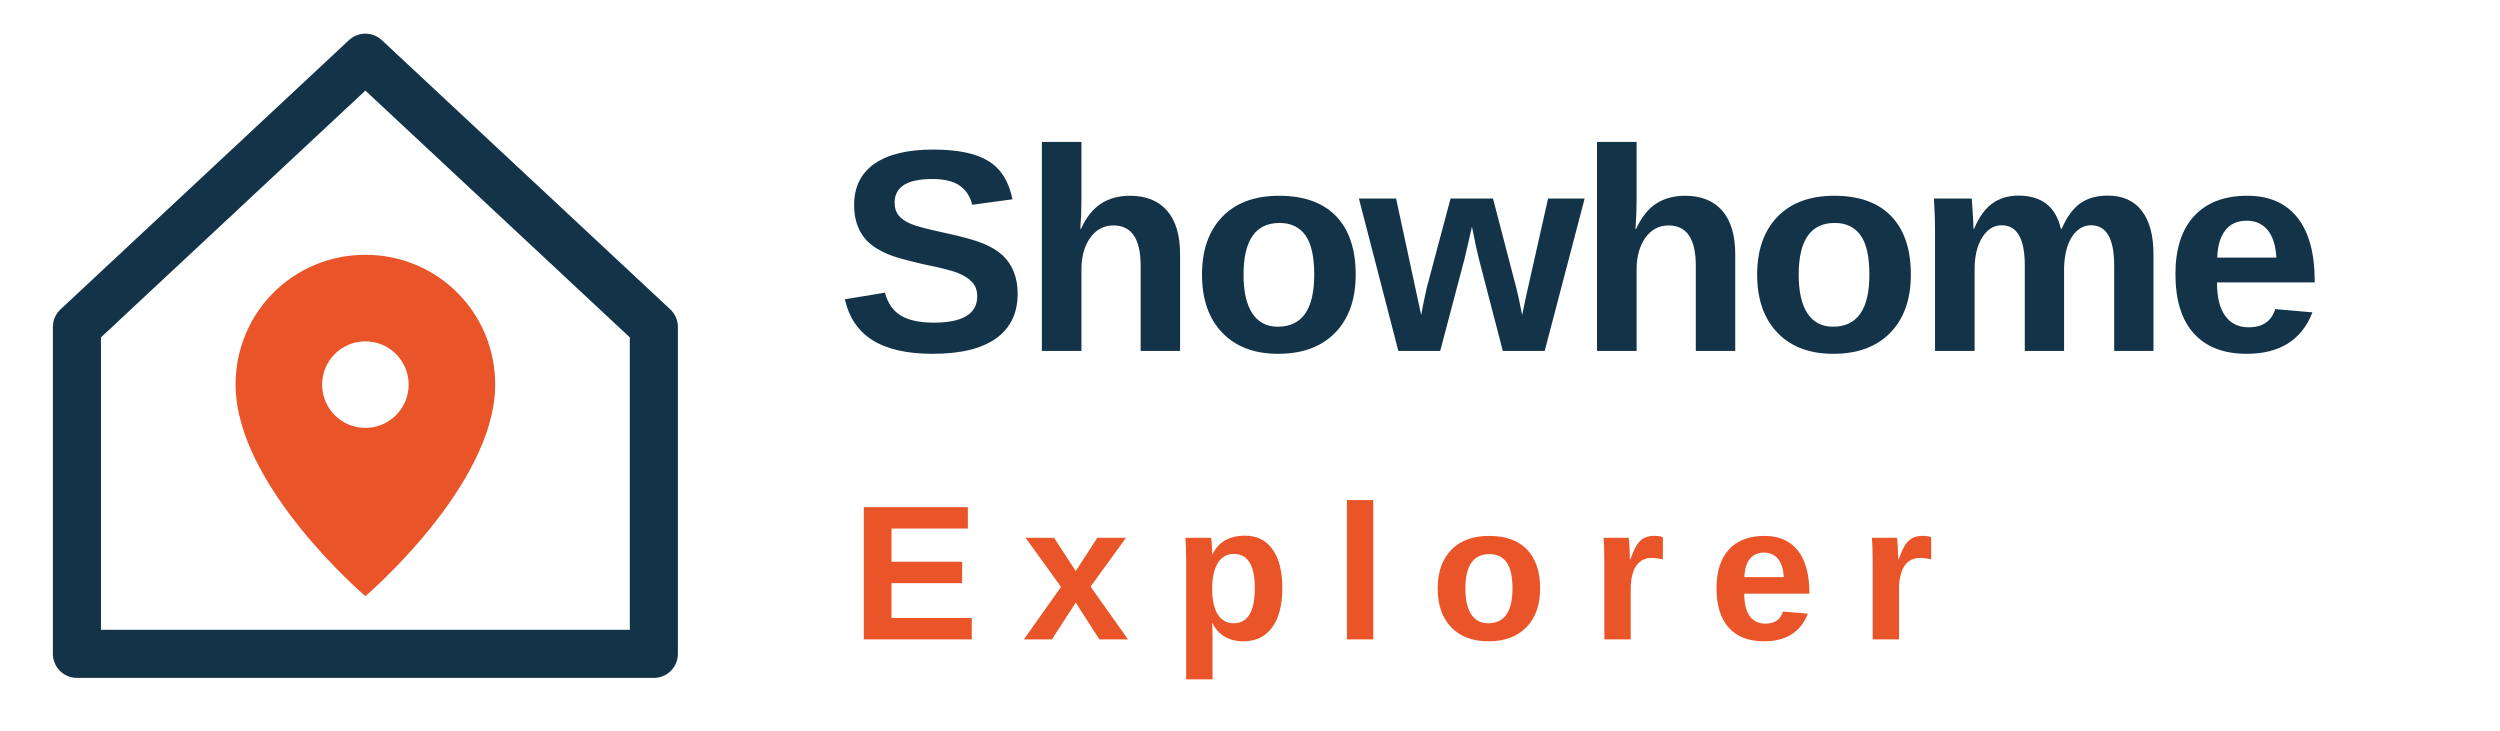
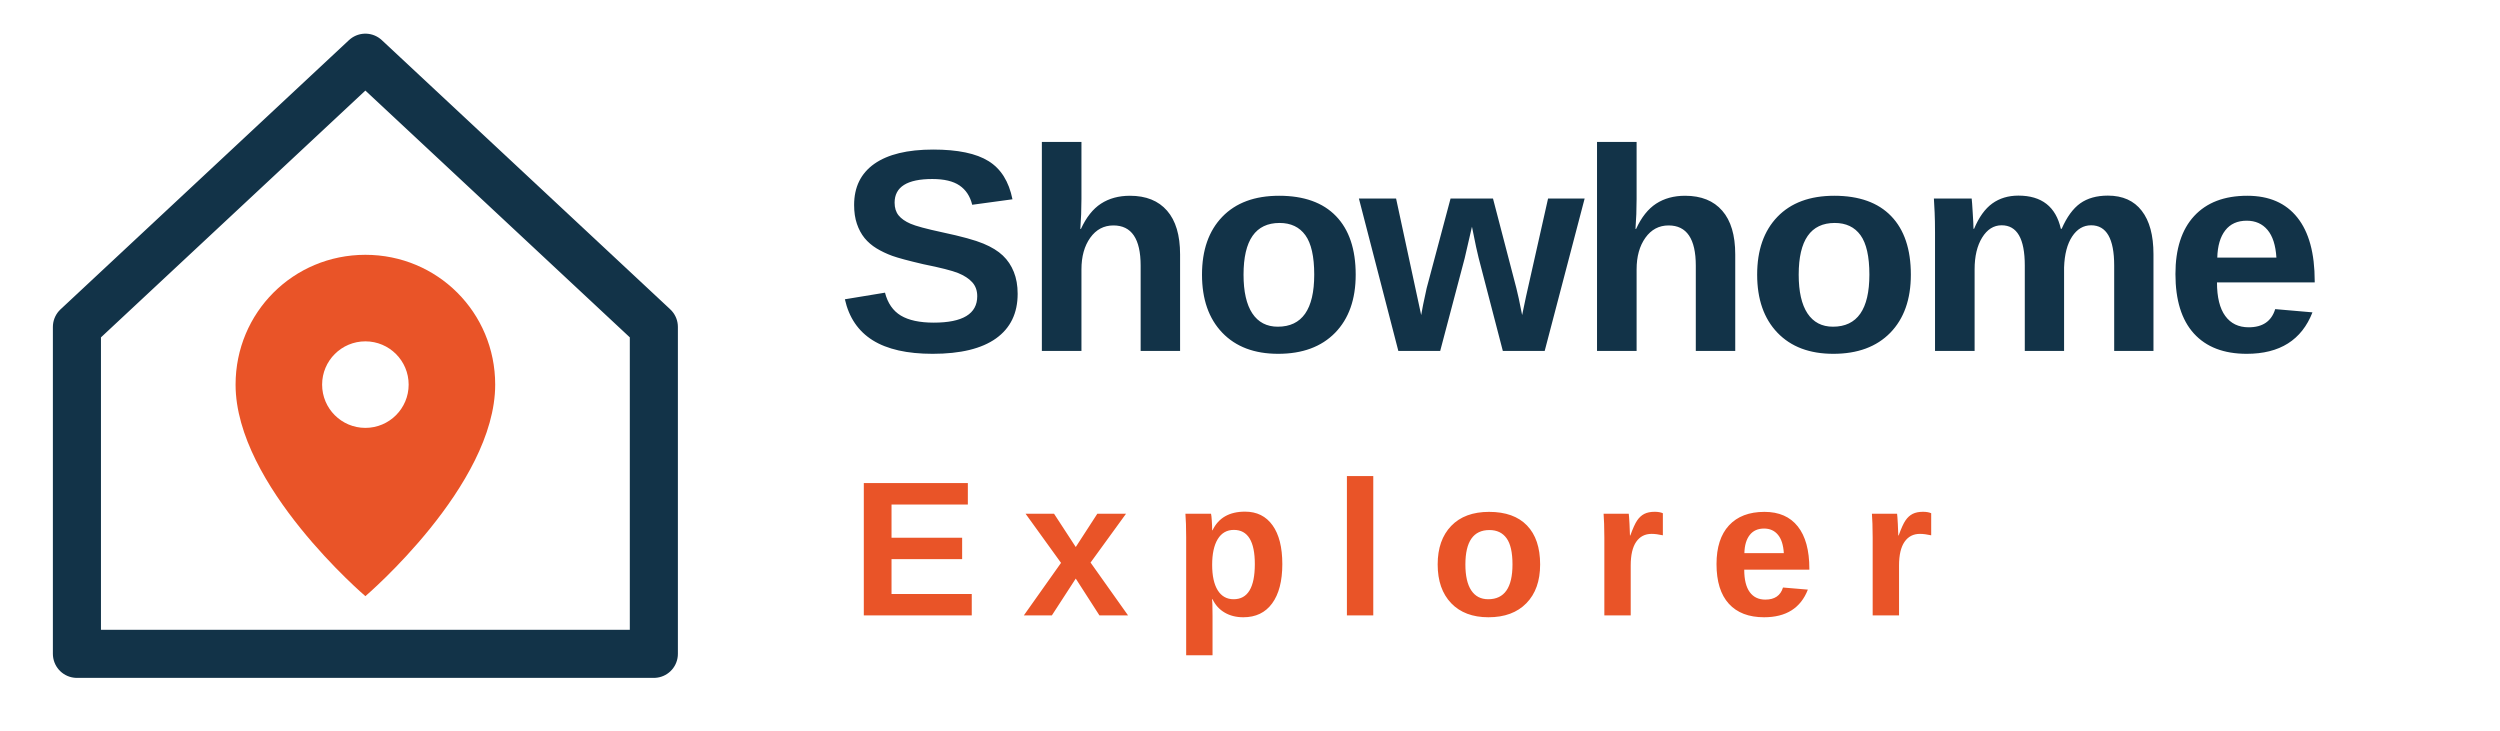
<svg xmlns="http://www.w3.org/2000/svg" width="520" height="152" viewBox="0 0 520 152" role="img" aria-labelledby="title">
  <g fill="none" stroke="#123348" stroke-width="10" stroke-linejoin="round" stroke-linecap="round">
    <path d="M16 68 76 12l60 56v68H16Z" />
  </g>
  <path fill="#e95428" fill-rule="evenodd" d="M76 53c-15 0-27 12-27 27 0 21 27 44 27 44s27-23 27-44c0-15-12-27-27-27Zm0 18a9 9 0 1 0 0 18 9 9 0 0 0 0-18Z" />
  <text x="174" y="73" fill="#123348" font-family="Arial, Helvetica, sans-serif" font-size="60" font-weight="600" letter-spacing="-1.5">Showhome</text>
-   <text x="177" y="133" fill="#e95428" font-family="Arial, Helvetica, sans-serif" font-size="40" font-weight="600" letter-spacing="9">Explorer</text>
+   <text x="177" y="128" fill="#e95428" font-family="Arial, Helvetica, sans-serif" font-size="40" font-weight="600" letter-spacing="9">Explorer</text>
</svg>
